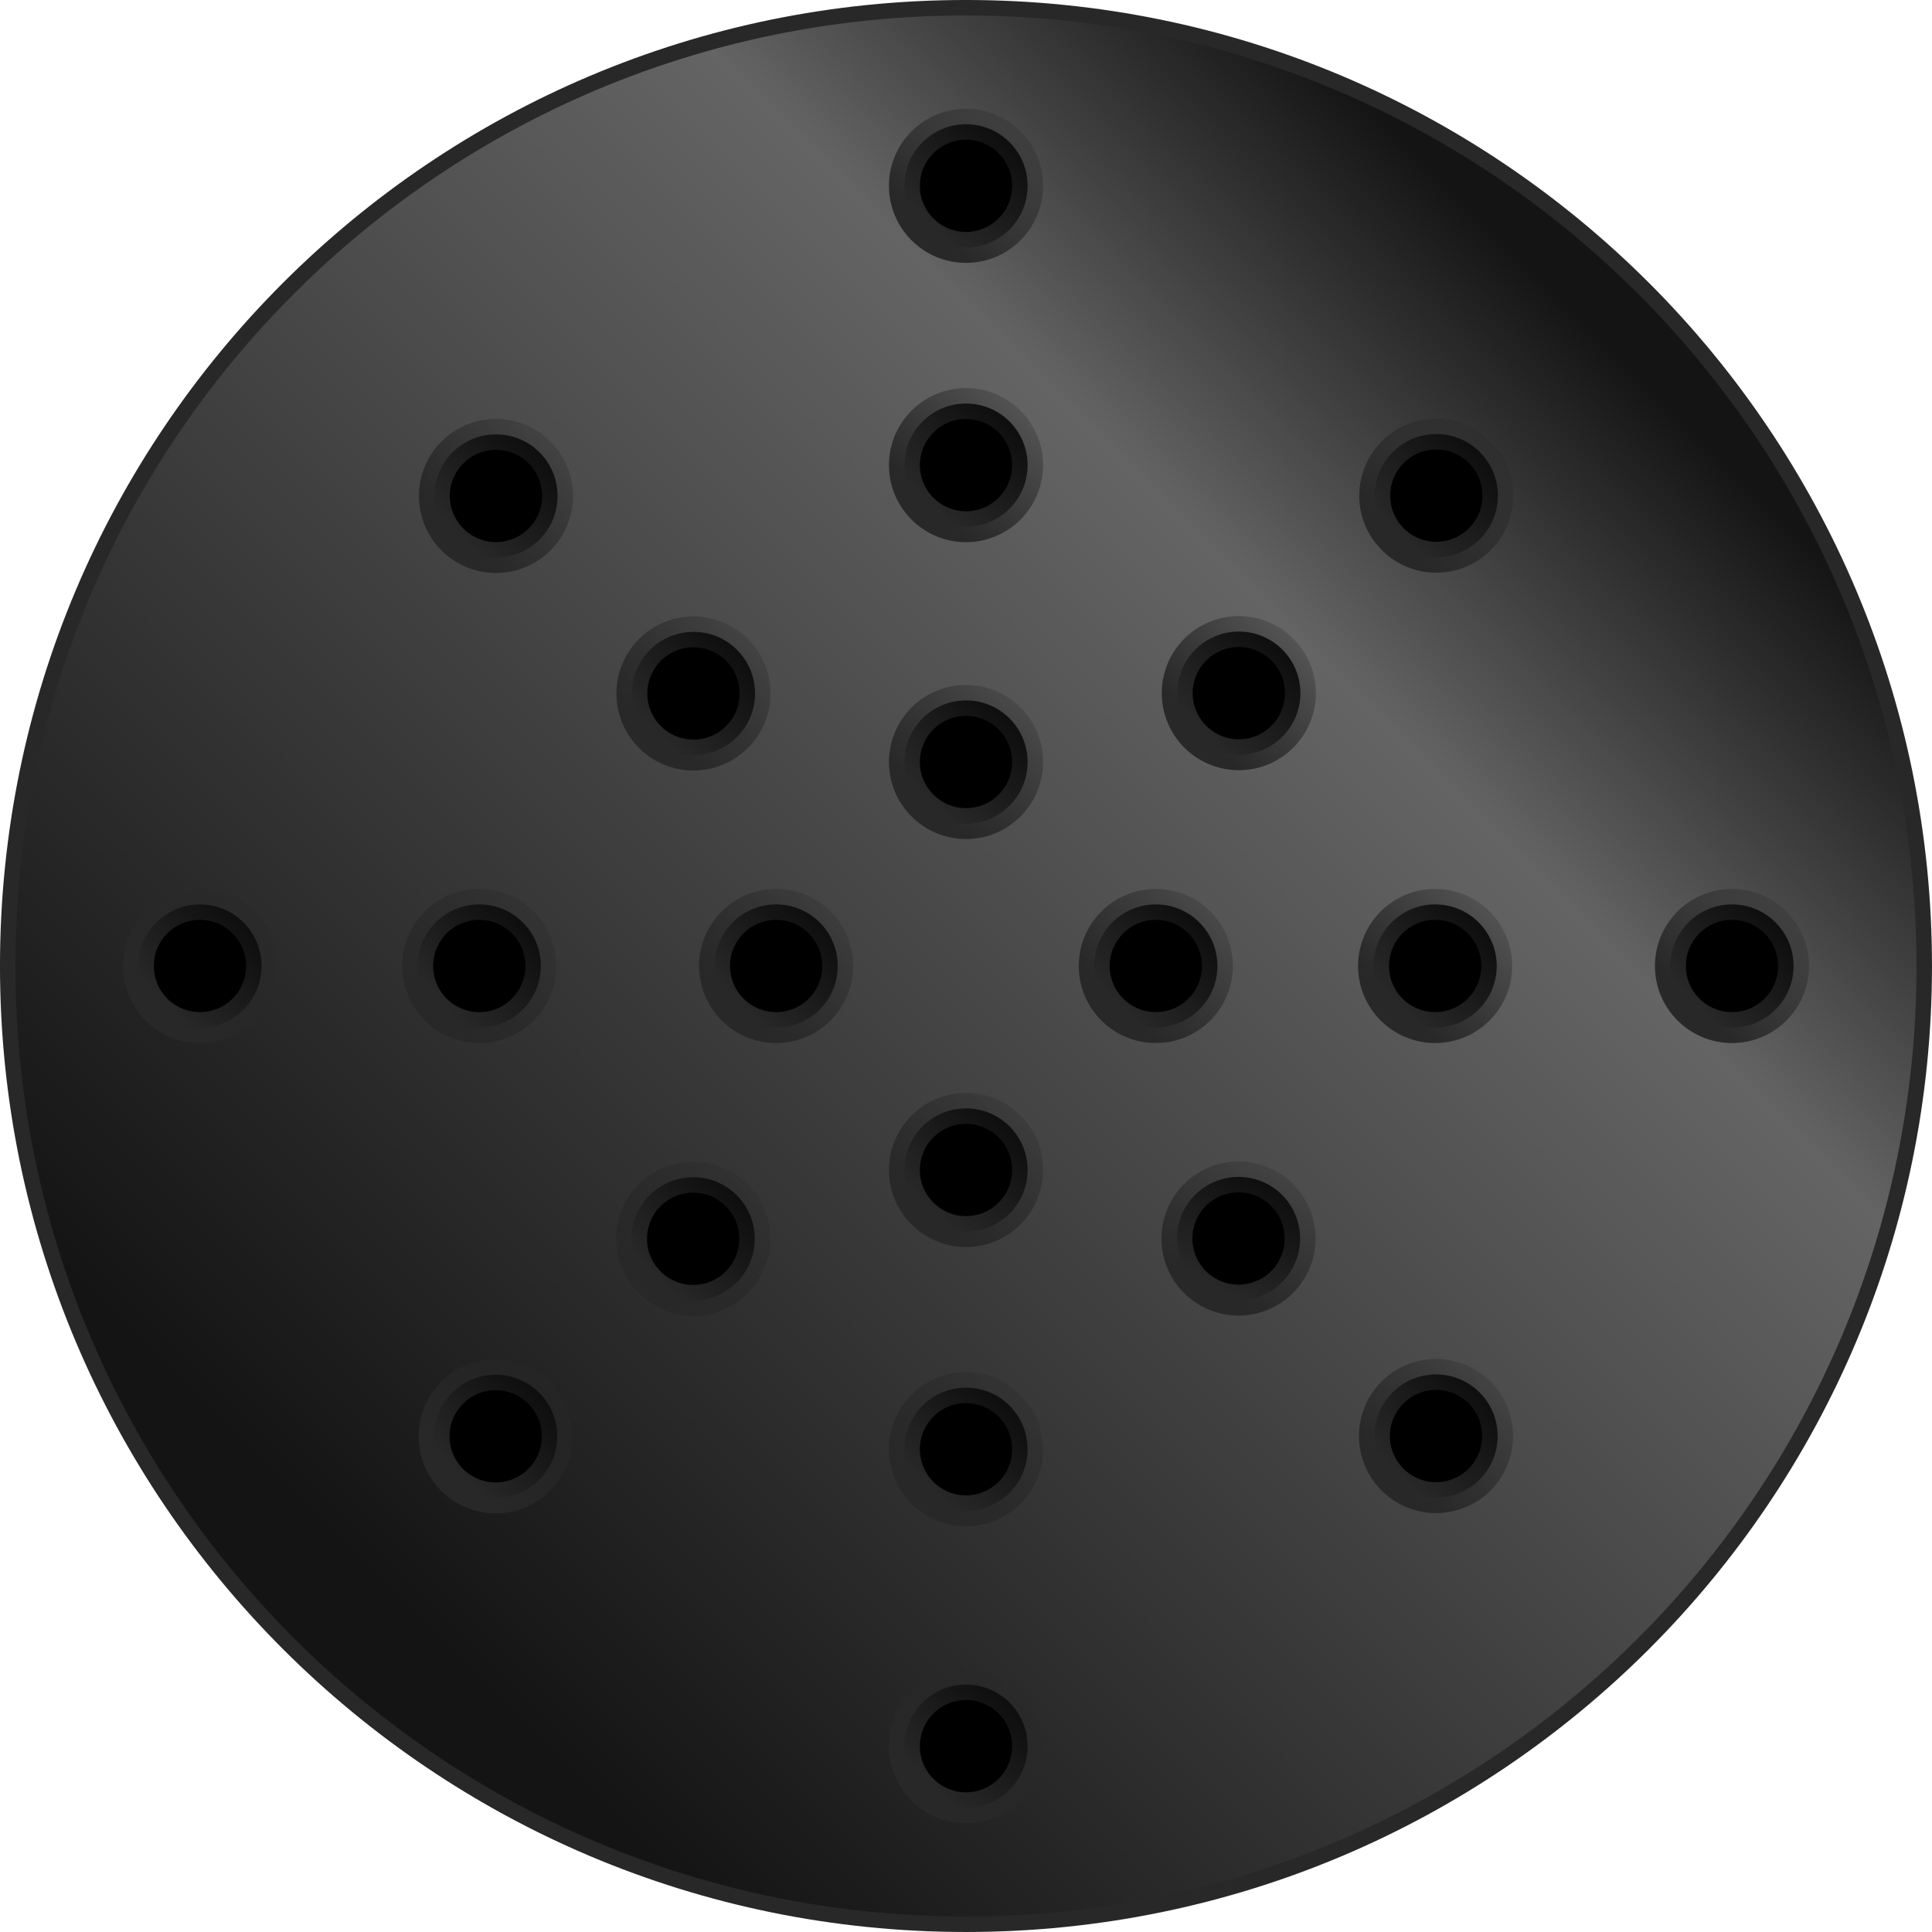
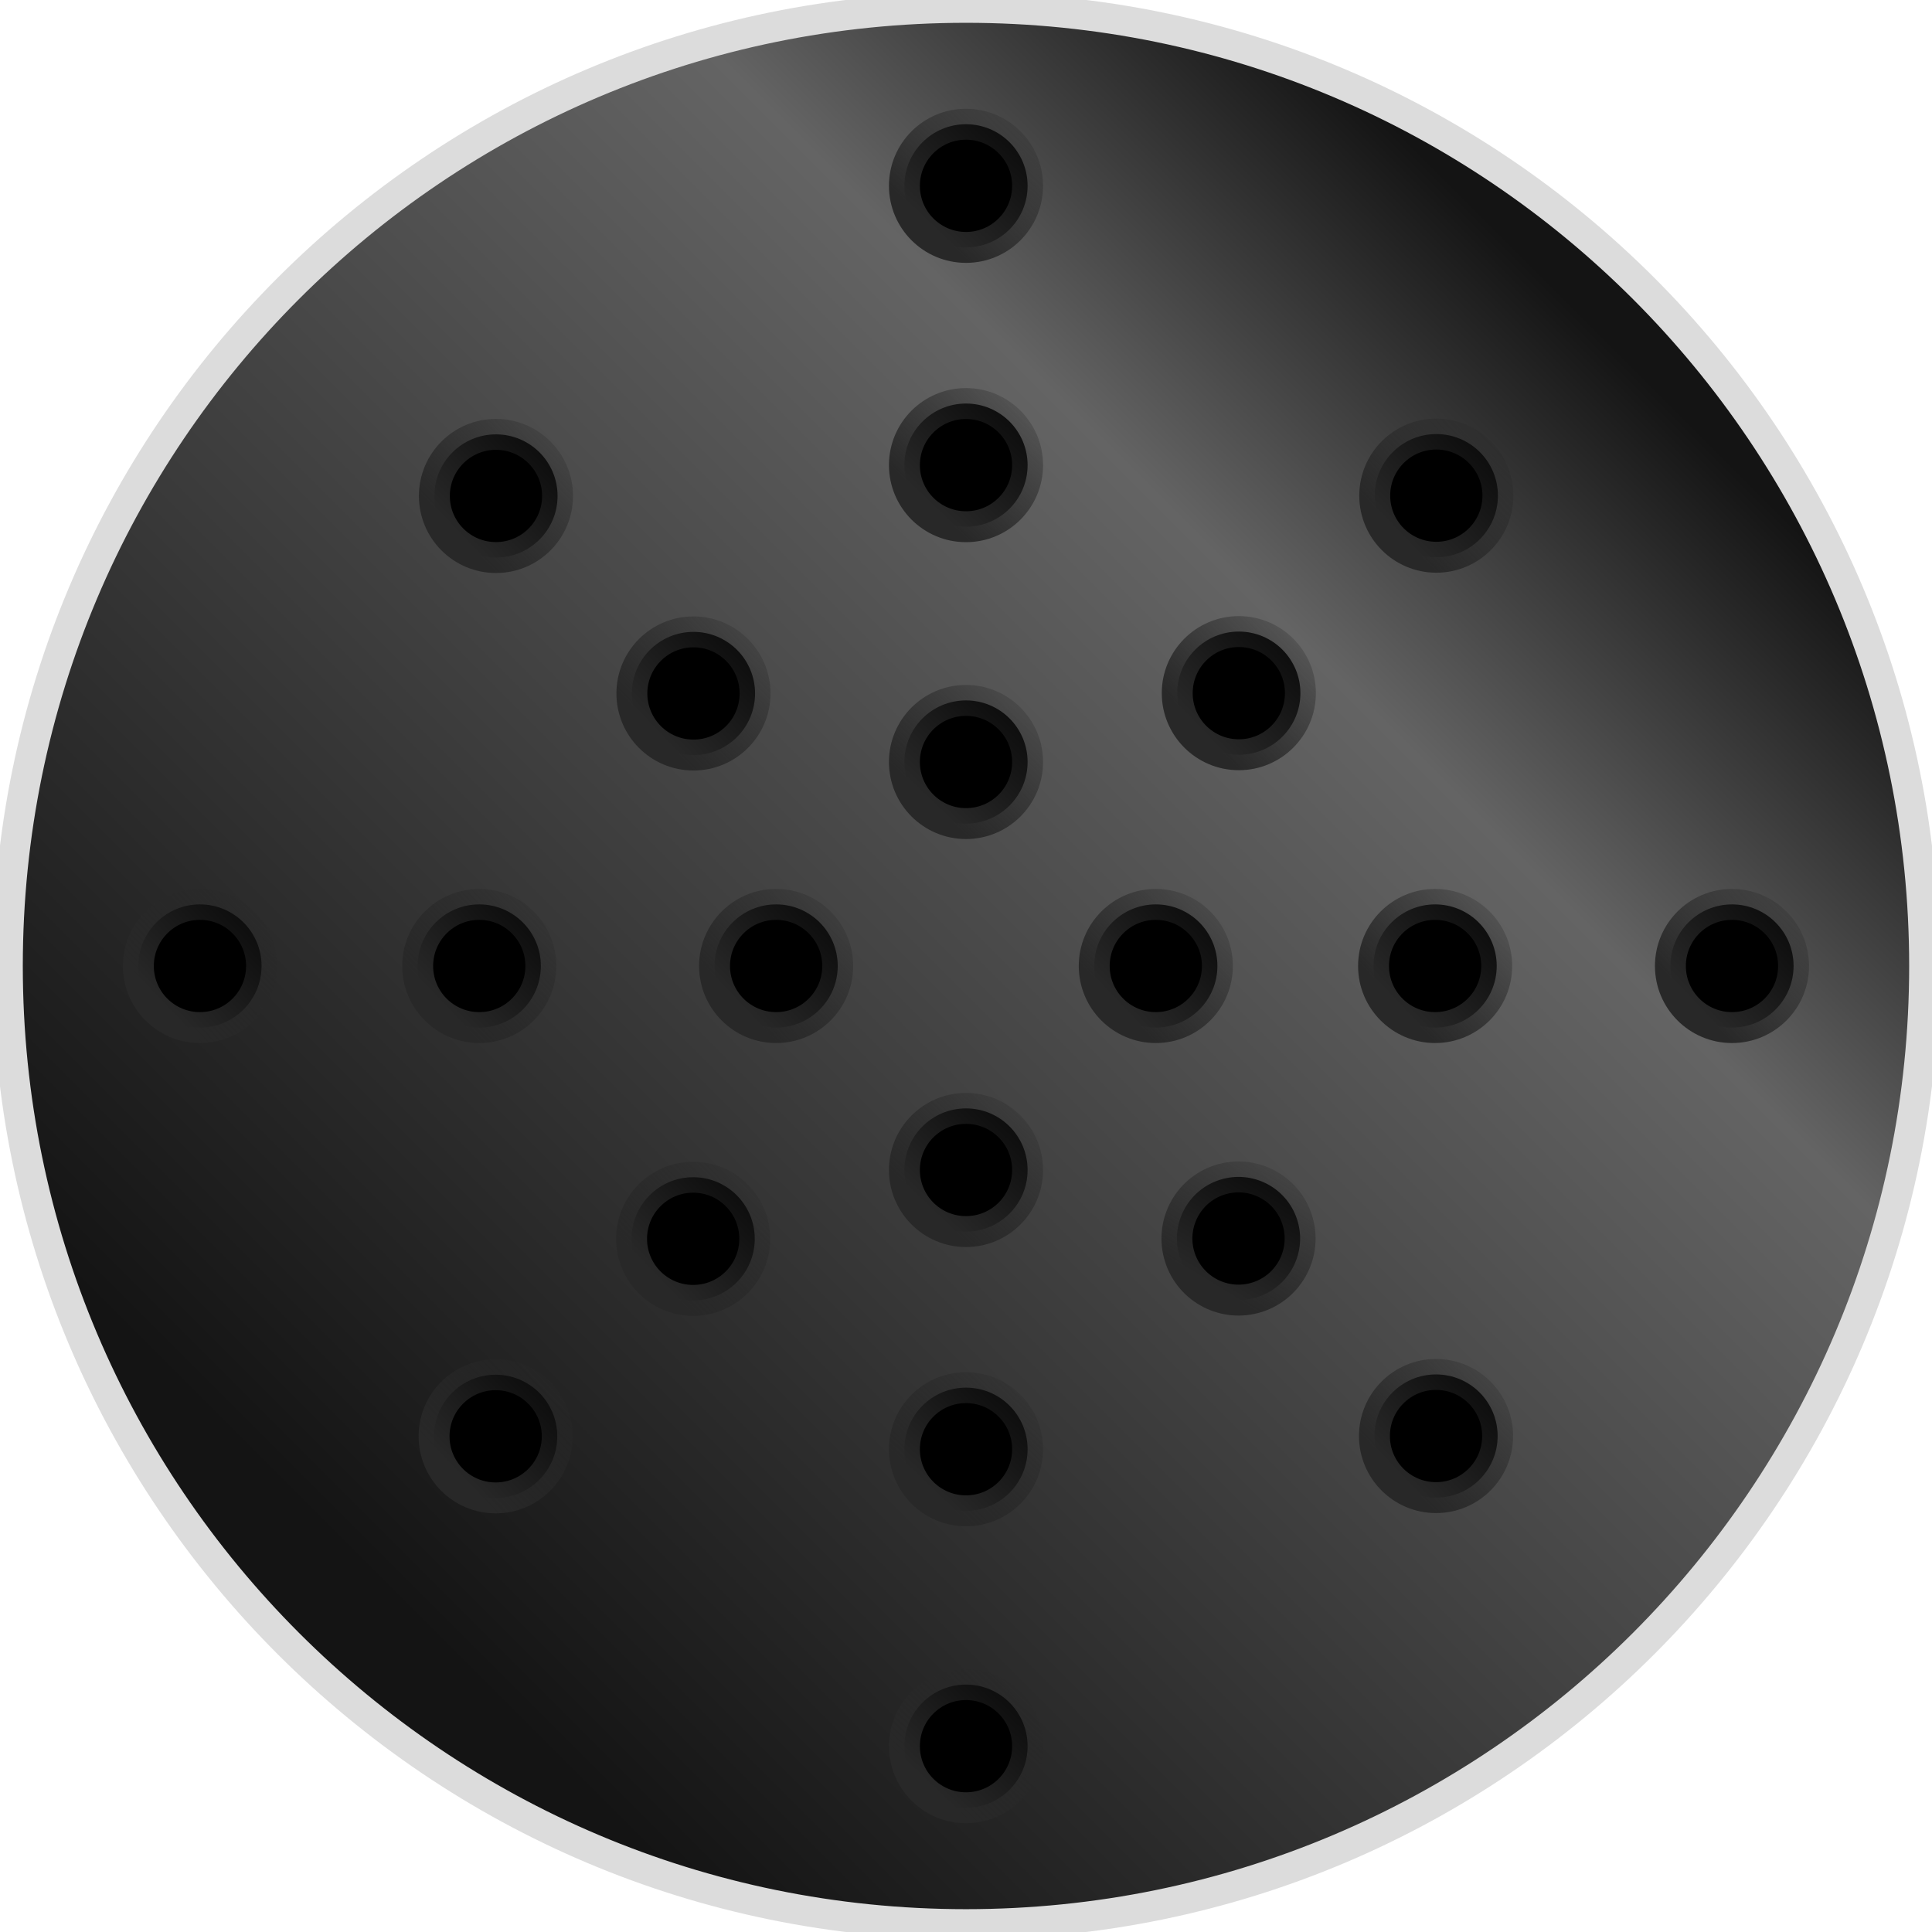
<svg xmlns="http://www.w3.org/2000/svg" xmlns:xlink="http://www.w3.org/1999/xlink" width="128" height="128" viewBox="0 0 33.867 33.867" version="1.1" id="svg2032">
  <defs id="defs2026">
    <linearGradient id="linearGradient3747">
      <stop style="stop-color:#141414;stop-opacity:1" offset="0" id="stop3743" />
      <stop id="stop3751" offset="0.755" style="stop-color:#646464;stop-opacity:1" />
      <stop style="stop-color:#141414;stop-opacity:1" offset="1" id="stop3745" />
    </linearGradient>
    <linearGradient id="linearGradient2596">
      <stop style="stop-color:#282828;stop-opacity:1;" offset="0" id="stop2592" />
      <stop style="stop-color:#282828;stop-opacity:0;" offset="1" id="stop2594" />
    </linearGradient>
    <linearGradient xlink:href="#linearGradient2596" id="linearGradient2598" x1="97.96" y1="145.978" x2="99.947" y2="143.897" gradientUnits="userSpaceOnUse" gradientTransform="translate(2.9877576e-7,-1.008724)" />
    <linearGradient gradientTransform="translate(1.1590038e-6,-5.810479)" xlink:href="#linearGradient2596" id="linearGradient2598-5" x1="97.96" y1="145.978" x2="99.947" y2="143.897" gradientUnits="userSpaceOnUse" />
    <linearGradient gradientTransform="translate(2.0448107e-6,-10.32711)" xlink:href="#linearGradient2596" id="linearGradient2598-6" x1="97.96" y1="145.978" x2="99.947" y2="143.897" gradientUnits="userSpaceOnUse" />
    <linearGradient xlink:href="#linearGradient2596" id="linearGradient2598-58" x1="97.96" y1="145.978" x2="99.947" y2="143.897" gradientUnits="userSpaceOnUse" gradientTransform="translate(1.5313013e-6,15.02402)" />
    <linearGradient gradientTransform="translate(1.5313013e-6,10.22227)" xlink:href="#linearGradient2596" id="linearGradient2598-5-0" x1="97.96" y1="145.978" x2="99.947" y2="143.897" gradientUnits="userSpaceOnUse" />
    <linearGradient gradientTransform="translate(4.5313013e-6,5.705625)" xlink:href="#linearGradient2596" id="linearGradient2598-6-0" x1="97.96" y1="145.978" x2="99.947" y2="143.897" gradientUnits="userSpaceOnUse" />
    <linearGradient xlink:href="#linearGradient2596" id="linearGradient2598-8" x1="97.96" y1="145.978" x2="99.947" y2="143.897" gradientUnits="userSpaceOnUse" gradientTransform="translate(-200.1689,-297.2065)" />
    <linearGradient gradientTransform="translate(-200.1689,-292.4047)" xlink:href="#linearGradient2596" id="linearGradient2598-5-2" x1="97.96" y1="145.978" x2="99.947" y2="143.897" gradientUnits="userSpaceOnUse" />
    <linearGradient gradientTransform="translate(-200.1689,-287.8881)" xlink:href="#linearGradient2596" id="linearGradient2598-6-1" x1="97.96" y1="145.978" x2="99.947" y2="143.897" gradientUnits="userSpaceOnUse" />
    <linearGradient xlink:href="#linearGradient2596" id="linearGradient2886" gradientUnits="userSpaceOnUse" gradientTransform="translate(-200.1689,-297.2065)" x1="97.96" y1="145.978" x2="99.947" y2="143.897" />
    <linearGradient xlink:href="#linearGradient2596" id="linearGradient2888" gradientUnits="userSpaceOnUse" gradientTransform="translate(-200.1689,-292.4047)" x1="97.96" y1="145.978" x2="99.947" y2="143.897" />
    <linearGradient xlink:href="#linearGradient2596" id="linearGradient2890" gradientUnits="userSpaceOnUse" gradientTransform="translate(-200.1689,-287.8881)" x1="97.96" y1="145.978" x2="99.947" y2="143.897" />
    <linearGradient xlink:href="#linearGradient2596" id="linearGradient2948" gradientUnits="userSpaceOnUse" gradientTransform="translate(-238.8211,-251.2579)" x1="97.96" y1="145.978" x2="99.947" y2="143.897" />
    <linearGradient xlink:href="#linearGradient2596" id="linearGradient2950" gradientUnits="userSpaceOnUse" gradientTransform="translate(-242.0148,-248.0641)" x1="97.96" y1="145.978" x2="99.947" y2="143.897" />
    <linearGradient xlink:href="#linearGradient2596" id="linearGradient3023" gradientUnits="userSpaceOnUse" gradientTransform="translate(-238.8211,-251.2579)" x1="97.96" y1="145.978" x2="99.947" y2="143.897" />
    <linearGradient xlink:href="#linearGradient2596" id="linearGradient3025" gradientUnits="userSpaceOnUse" gradientTransform="translate(-242.0148,-248.0641)" x1="97.96" y1="145.978" x2="99.947" y2="143.897" />
    <linearGradient xlink:href="#linearGradient2596" id="linearGradient3067" gradientUnits="userSpaceOnUse" gradientTransform="translate(-204.4557,-4.906716)" x1="97.96" y1="145.978" x2="99.947" y2="143.897" />
    <linearGradient xlink:href="#linearGradient2596" id="linearGradient3069" gradientUnits="userSpaceOnUse" gradientTransform="translate(-201.2619,-1.712962)" x1="97.96" y1="145.978" x2="99.947" y2="143.897" />
    <linearGradient xlink:href="#linearGradient2596" id="linearGradient3111" gradientUnits="userSpaceOnUse" gradientTransform="translate(-204.4557,-4.906716)" x1="97.96" y1="145.978" x2="99.947" y2="143.897" />
    <linearGradient xlink:href="#linearGradient2596" id="linearGradient3113" gradientUnits="userSpaceOnUse" gradientTransform="translate(-160.6051,20.00199)" x1="97.96" y1="145.978" x2="99.947" y2="143.897" />
    <linearGradient xlink:href="#linearGradient3747" id="linearGradient3749" x1="88.7" y1="157.651" x2="108.71" y2="137.641" gradientUnits="userSpaceOnUse" gradientTransform="matrix(1.08394,0,0,1.08394,-57.29063,36.61191)" />
  </defs>
  <g id="layer1" transform="translate(-32.50379,-179.9807)">
-     <ellipse style="fill:url(#linearGradient3749);fill-opacity:1;stroke:#282828;stroke-width:0.271;stroke-miterlimit:4;stroke-dasharray:none;stroke-dashoffset:0;stroke-opacity:1" id="path2577" cx="49.437" cy="196.914" rx="16.798" ry="16.798" />
+     <ellipse style="fill:url(#linearGradient3749);fill-opacity:1;stroke:#dcdcdc;stroke-width:0.529;stroke-miterlimit:4;stroke-dasharray:none;stroke-dashoffset:0;stroke-opacity:1" id="path2577" cx="49.437" cy="196.914" rx="16.798" ry="16.798" />
    <g id="g3822" transform="translate(5.6896935e-6,0.03182322)">
      <g transform="matrix(1.08394,0,0,1.08394,-57.29063,36.94146)" id="g2826">
        <circle style="fill:#000000;fill-opacity:1;stroke:url(#linearGradient2598);stroke-width:0.5;stroke-miterlimit:4;stroke-dasharray:none;stroke-dashoffset:0;stroke-opacity:1" id="path2590" cx="98.463" cy="144.256" r="0.996" />
        <circle style="fill:#000000;fill-opacity:1;stroke:url(#linearGradient2598-5);stroke-width:0.5;stroke-miterlimit:4;stroke-dasharray:none;stroke-dashoffset:0;stroke-opacity:1" id="path2590-1" cx="98.463" cy="139.455" r="0.996" />
        <circle style="fill:#000000;fill-opacity:1;stroke:url(#linearGradient2598-6);stroke-width:0.5;stroke-miterlimit:4;stroke-dasharray:none;stroke-dashoffset:0;stroke-opacity:1" id="path2590-6" cx="98.463" cy="134.938" r="0.996" />
      </g>
      <g transform="matrix(1.08394,0,0,1.08394,-57.29063,36.81471)" id="g2821">
        <circle style="fill:#000000;fill-opacity:1;stroke:url(#linearGradient2598-58);stroke-width:0.5;stroke-miterlimit:4;stroke-dasharray:none;stroke-dashoffset:0;stroke-opacity:1" id="path2590-2" cx="98.463" cy="160.289" r="0.996" />
        <circle style="fill:#000000;fill-opacity:1;stroke:url(#linearGradient2598-5-0);stroke-width:0.5;stroke-miterlimit:4;stroke-dasharray:none;stroke-dashoffset:0;stroke-opacity:1" id="path2590-1-6" cx="98.463" cy="155.487" r="0.996" />
        <circle style="fill:#000000;fill-opacity:1;stroke:url(#linearGradient2598-6-0);stroke-width:0.5;stroke-miterlimit:4;stroke-dasharray:none;stroke-dashoffset:0;stroke-opacity:1" id="path2590-6-5" cx="98.463" cy="150.971" r="0.996" />
      </g>
    </g>
    <g id="g3812" transform="translate(-0.05536509,-1.5897994e-5)">
      <g transform="matrix(0,1.08394,1.08394,0,-101.7748,86.67076)" id="g2816">
        <circle style="fill:#000000;fill-opacity:1;stroke:url(#linearGradient2598-8);stroke-width:0.5;stroke-miterlimit:4;stroke-dasharray:none;stroke-dashoffset:0;stroke-opacity:1" id="path2590-8" cx="-101.706" cy="-151.941" r="0.996" transform="scale(-1)" />
        <circle style="fill:#000000;fill-opacity:1;stroke:url(#linearGradient2598-5-2);stroke-width:0.5;stroke-miterlimit:4;stroke-dasharray:none;stroke-dashoffset:0;stroke-opacity:1" id="path2590-1-2" cx="-101.706" cy="-147.14" r="0.996" transform="scale(-1)" />
        <circle style="fill:#000000;fill-opacity:1;stroke:url(#linearGradient2598-6-1);stroke-width:0.5;stroke-miterlimit:4;stroke-dasharray:none;stroke-dashoffset:0;stroke-opacity:1" id="path2590-6-8" cx="-101.706" cy="-142.623" r="0.996" transform="scale(-1)" />
      </g>
      <g transform="matrix(0,1.08394,1.08394,0,-118.5305,86.67076)" id="g2816-4">
        <circle style="fill:#000000;fill-opacity:1;stroke:url(#linearGradient2886);stroke-width:0.5;stroke-miterlimit:4;stroke-dasharray:none;stroke-dashoffset:0;stroke-opacity:1" id="path2590-8-9" cx="-101.706" cy="-151.941" r="0.996" transform="scale(-1)" />
        <circle style="fill:#000000;fill-opacity:1;stroke:url(#linearGradient2888);stroke-width:0.5;stroke-miterlimit:4;stroke-dasharray:none;stroke-dashoffset:0;stroke-opacity:1" id="path2590-1-2-6" cx="-101.706" cy="-147.14" r="0.996" transform="scale(-1)" />
        <circle style="fill:#000000;fill-opacity:1;stroke:url(#linearGradient2890);stroke-width:0.5;stroke-miterlimit:4;stroke-dasharray:none;stroke-dashoffset:0;stroke-opacity:1" id="path2590-6-8-8" cx="-101.706" cy="-142.623" r="0.996" transform="scale(-1)" />
      </g>
    </g>
    <g id="g3802" transform="translate(0.08229153,-0.08230455)">
      <g transform="matrix(1.08394,0,0,1.08394,-57.29063,36.61192)" id="g2981">
        <circle style="fill:#000000;fill-opacity:1;stroke:url(#linearGradient2948);stroke-width:0.5;stroke-miterlimit:4;stroke-dasharray:none;stroke-dashoffset:0;stroke-opacity:1" id="path2590-1-2-67" cx="-140.358" cy="-105.993" r="0.996" transform="matrix(0,-1,-1,0,0,0)" />
        <circle style="fill:#000000;fill-opacity:1;stroke:url(#linearGradient2950);stroke-width:0.5;stroke-miterlimit:4;stroke-dasharray:none;stroke-dashoffset:0;stroke-opacity:1" id="path2590-6-8-85" cx="-143.552" cy="-102.799" r="0.996" transform="matrix(0,-1,-1,0,0,0)" />
      </g>
      <g id="g2981-2" transform="matrix(1.08394,0,0,1.08394,-70.3177,49.639)">
        <circle style="fill:#000000;fill-opacity:1;stroke:url(#linearGradient3023);stroke-width:0.5;stroke-miterlimit:4;stroke-dasharray:none;stroke-dashoffset:0;stroke-opacity:1" id="path2590-1-2-67-1" cx="-140.358" cy="-105.993" r="0.996" transform="matrix(0,-1,-1,0,0,0)" />
        <circle style="fill:#000000;fill-opacity:1;stroke:url(#linearGradient3025);stroke-width:0.5;stroke-miterlimit:4;stroke-dasharray:none;stroke-dashoffset:0;stroke-opacity:1" id="path2590-6-8-85-3" cx="-143.552" cy="-102.799" r="0.996" transform="matrix(0,-1,-1,0,0,0)" />
      </g>
    </g>
    <g id="g3794" transform="translate(0.1360272,0.1360007)">
      <g id="g2981-2-0" transform="matrix(0,1.08394,-1.08394,0,196.6636,77.11064)">
        <circle style="fill:#000000;fill-opacity:1;stroke:url(#linearGradient3067);stroke-width:0.5;stroke-miterlimit:4;stroke-dasharray:none;stroke-dashoffset:0;stroke-opacity:1" id="path2590-1-2-67-1-2" cx="-105.993" cy="140.358" r="0.996" transform="scale(-1,1)" />
        <circle style="fill:#000000;fill-opacity:1;stroke:url(#linearGradient3069);stroke-width:0.5;stroke-miterlimit:4;stroke-dasharray:none;stroke-dashoffset:0;stroke-opacity:1" id="path2590-6-8-85-3-3" cx="-102.799" cy="143.552" r="0.996" transform="scale(-1,1)" />
      </g>
      <g id="g2981-2-0-4" transform="matrix(0,1.08394,-1.08394,0,209.6804,90.12741)">
        <circle style="fill:#000000;fill-opacity:1;stroke:url(#linearGradient3111);stroke-width:0.5;stroke-miterlimit:4;stroke-dasharray:none;stroke-dashoffset:0;stroke-opacity:1" id="path2590-1-2-67-1-2-8" cx="-105.993" cy="140.358" r="0.996" transform="scale(-1,1)" />
        <circle style="fill:#000000;fill-opacity:1;stroke:url(#linearGradient3113);stroke-width:0.5;stroke-miterlimit:4;stroke-dasharray:none;stroke-dashoffset:0;stroke-opacity:1" id="path2590-6-8-85-3-3-7" cx="-62.142" cy="165.267" r="0.996" transform="matrix(-0.9659258,0.258819,0.258819,0.9659258,0,0)" />
      </g>
    </g>
  </g>
</svg>
